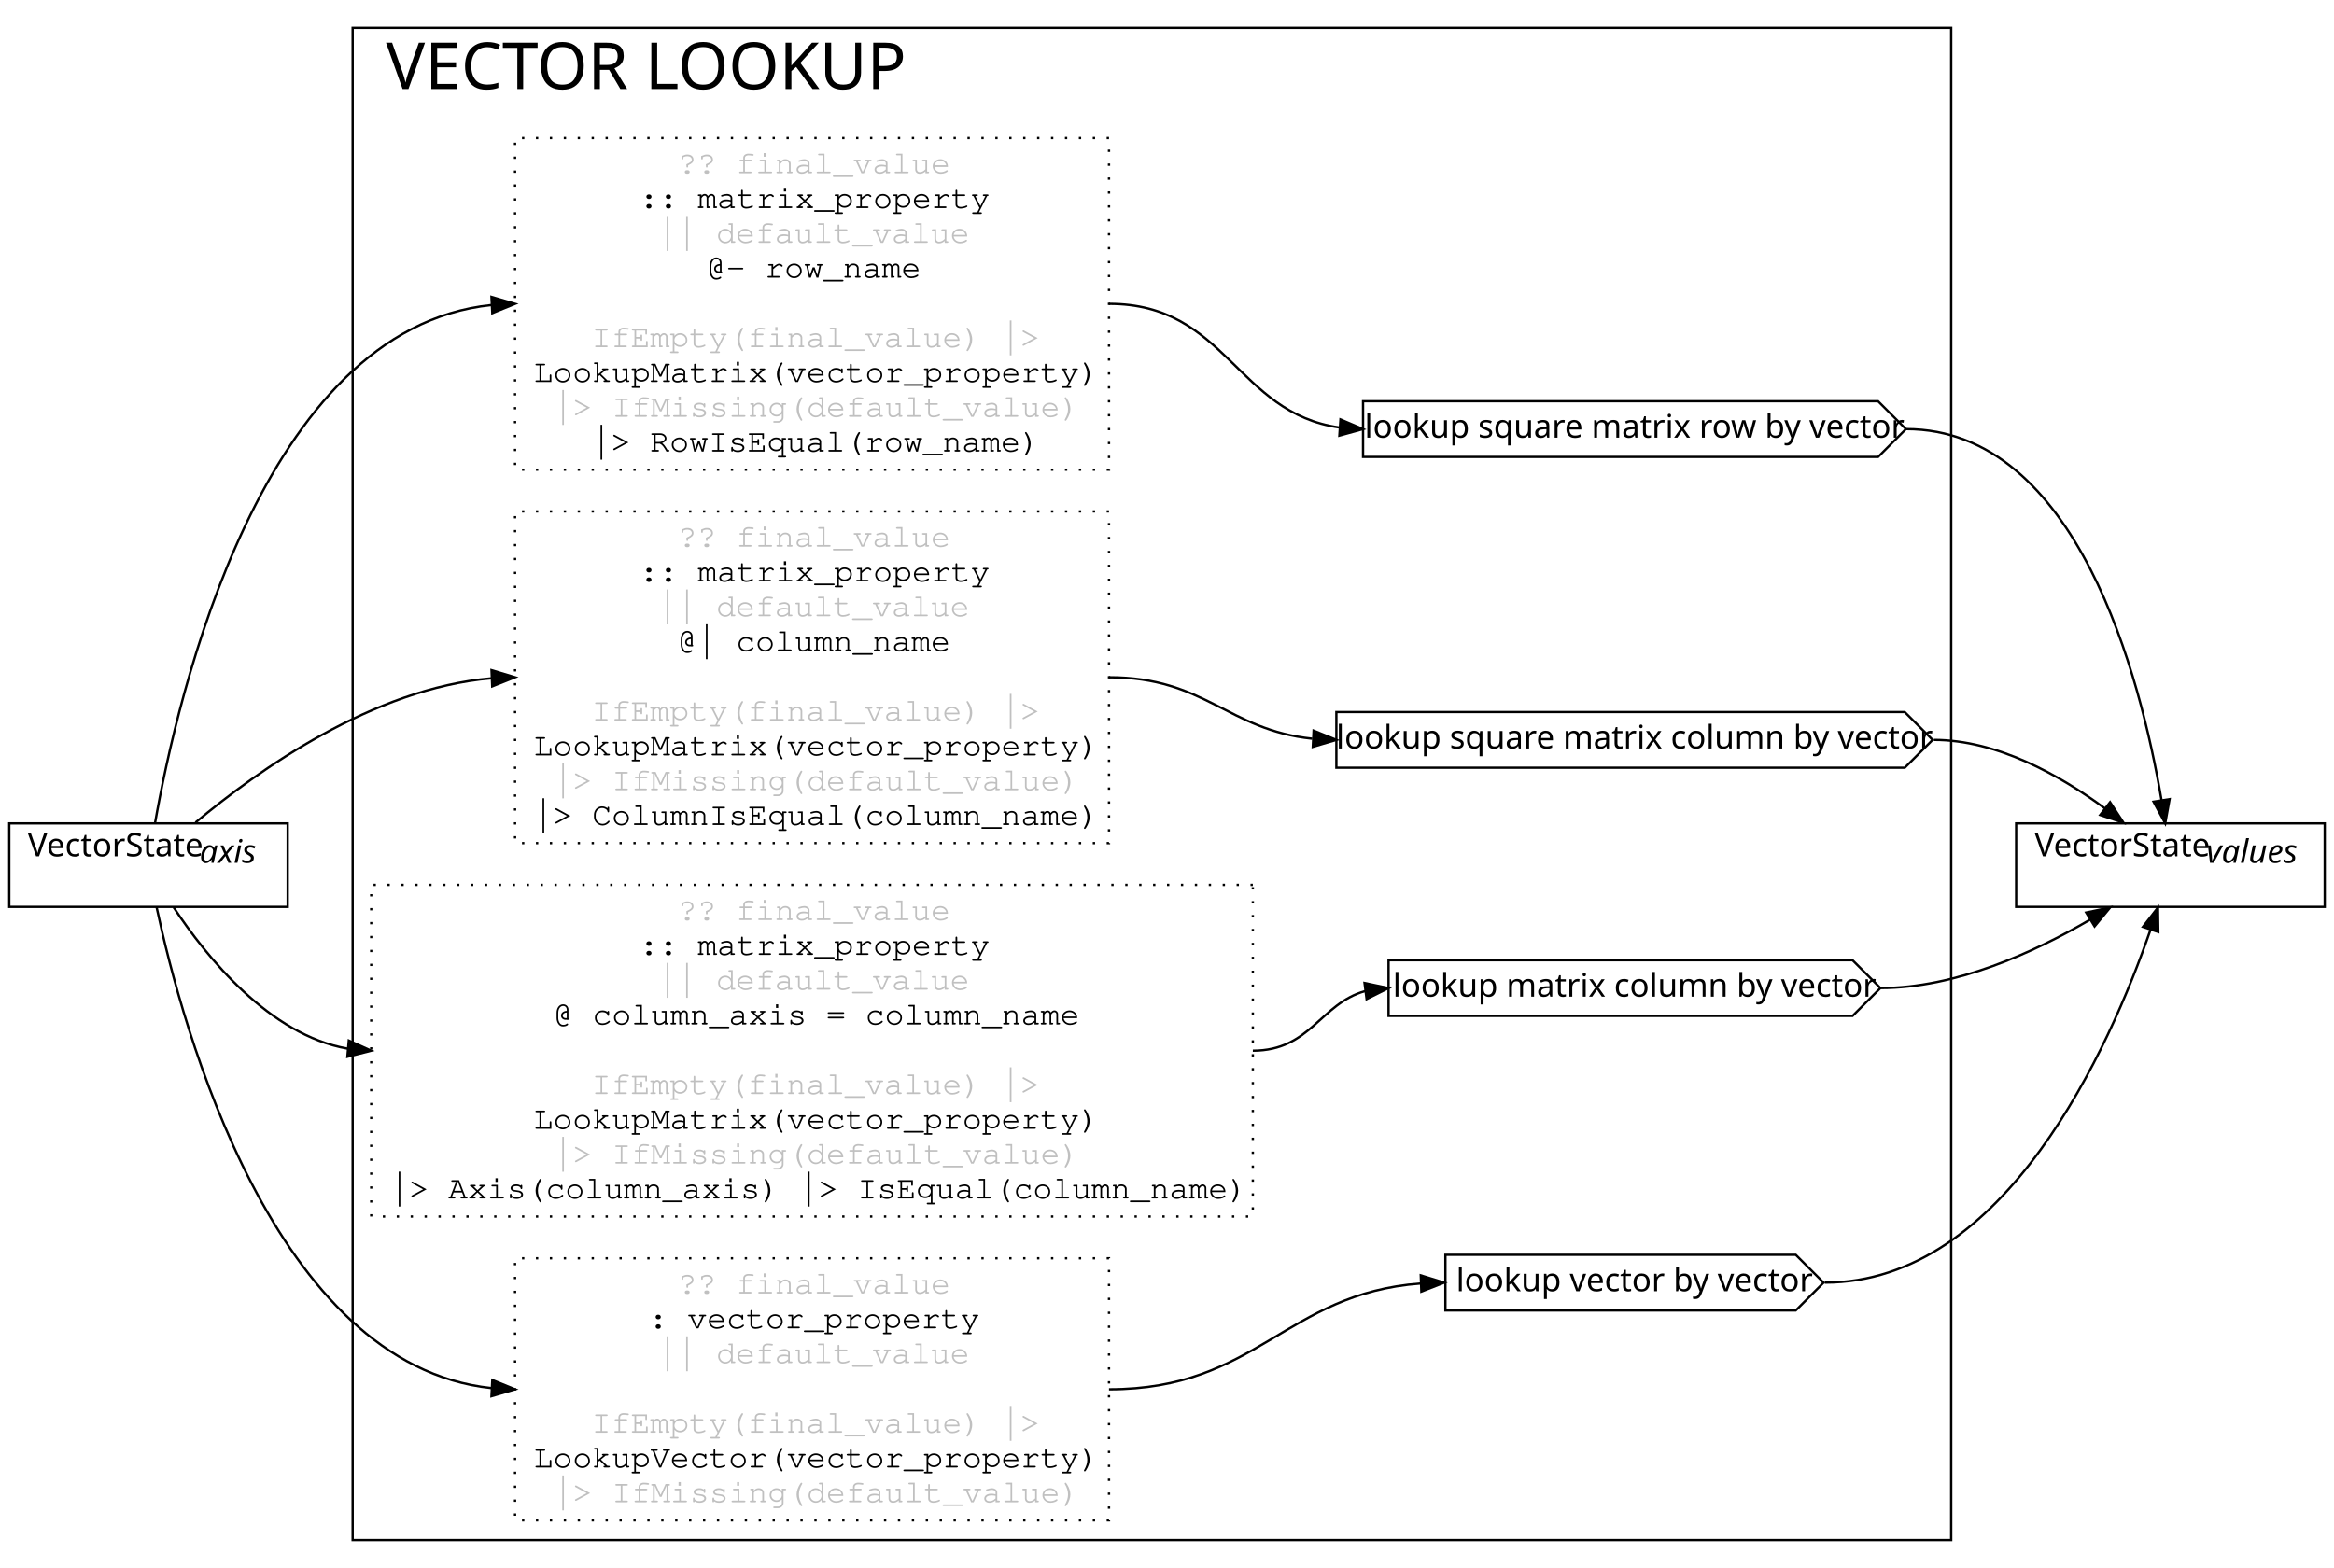
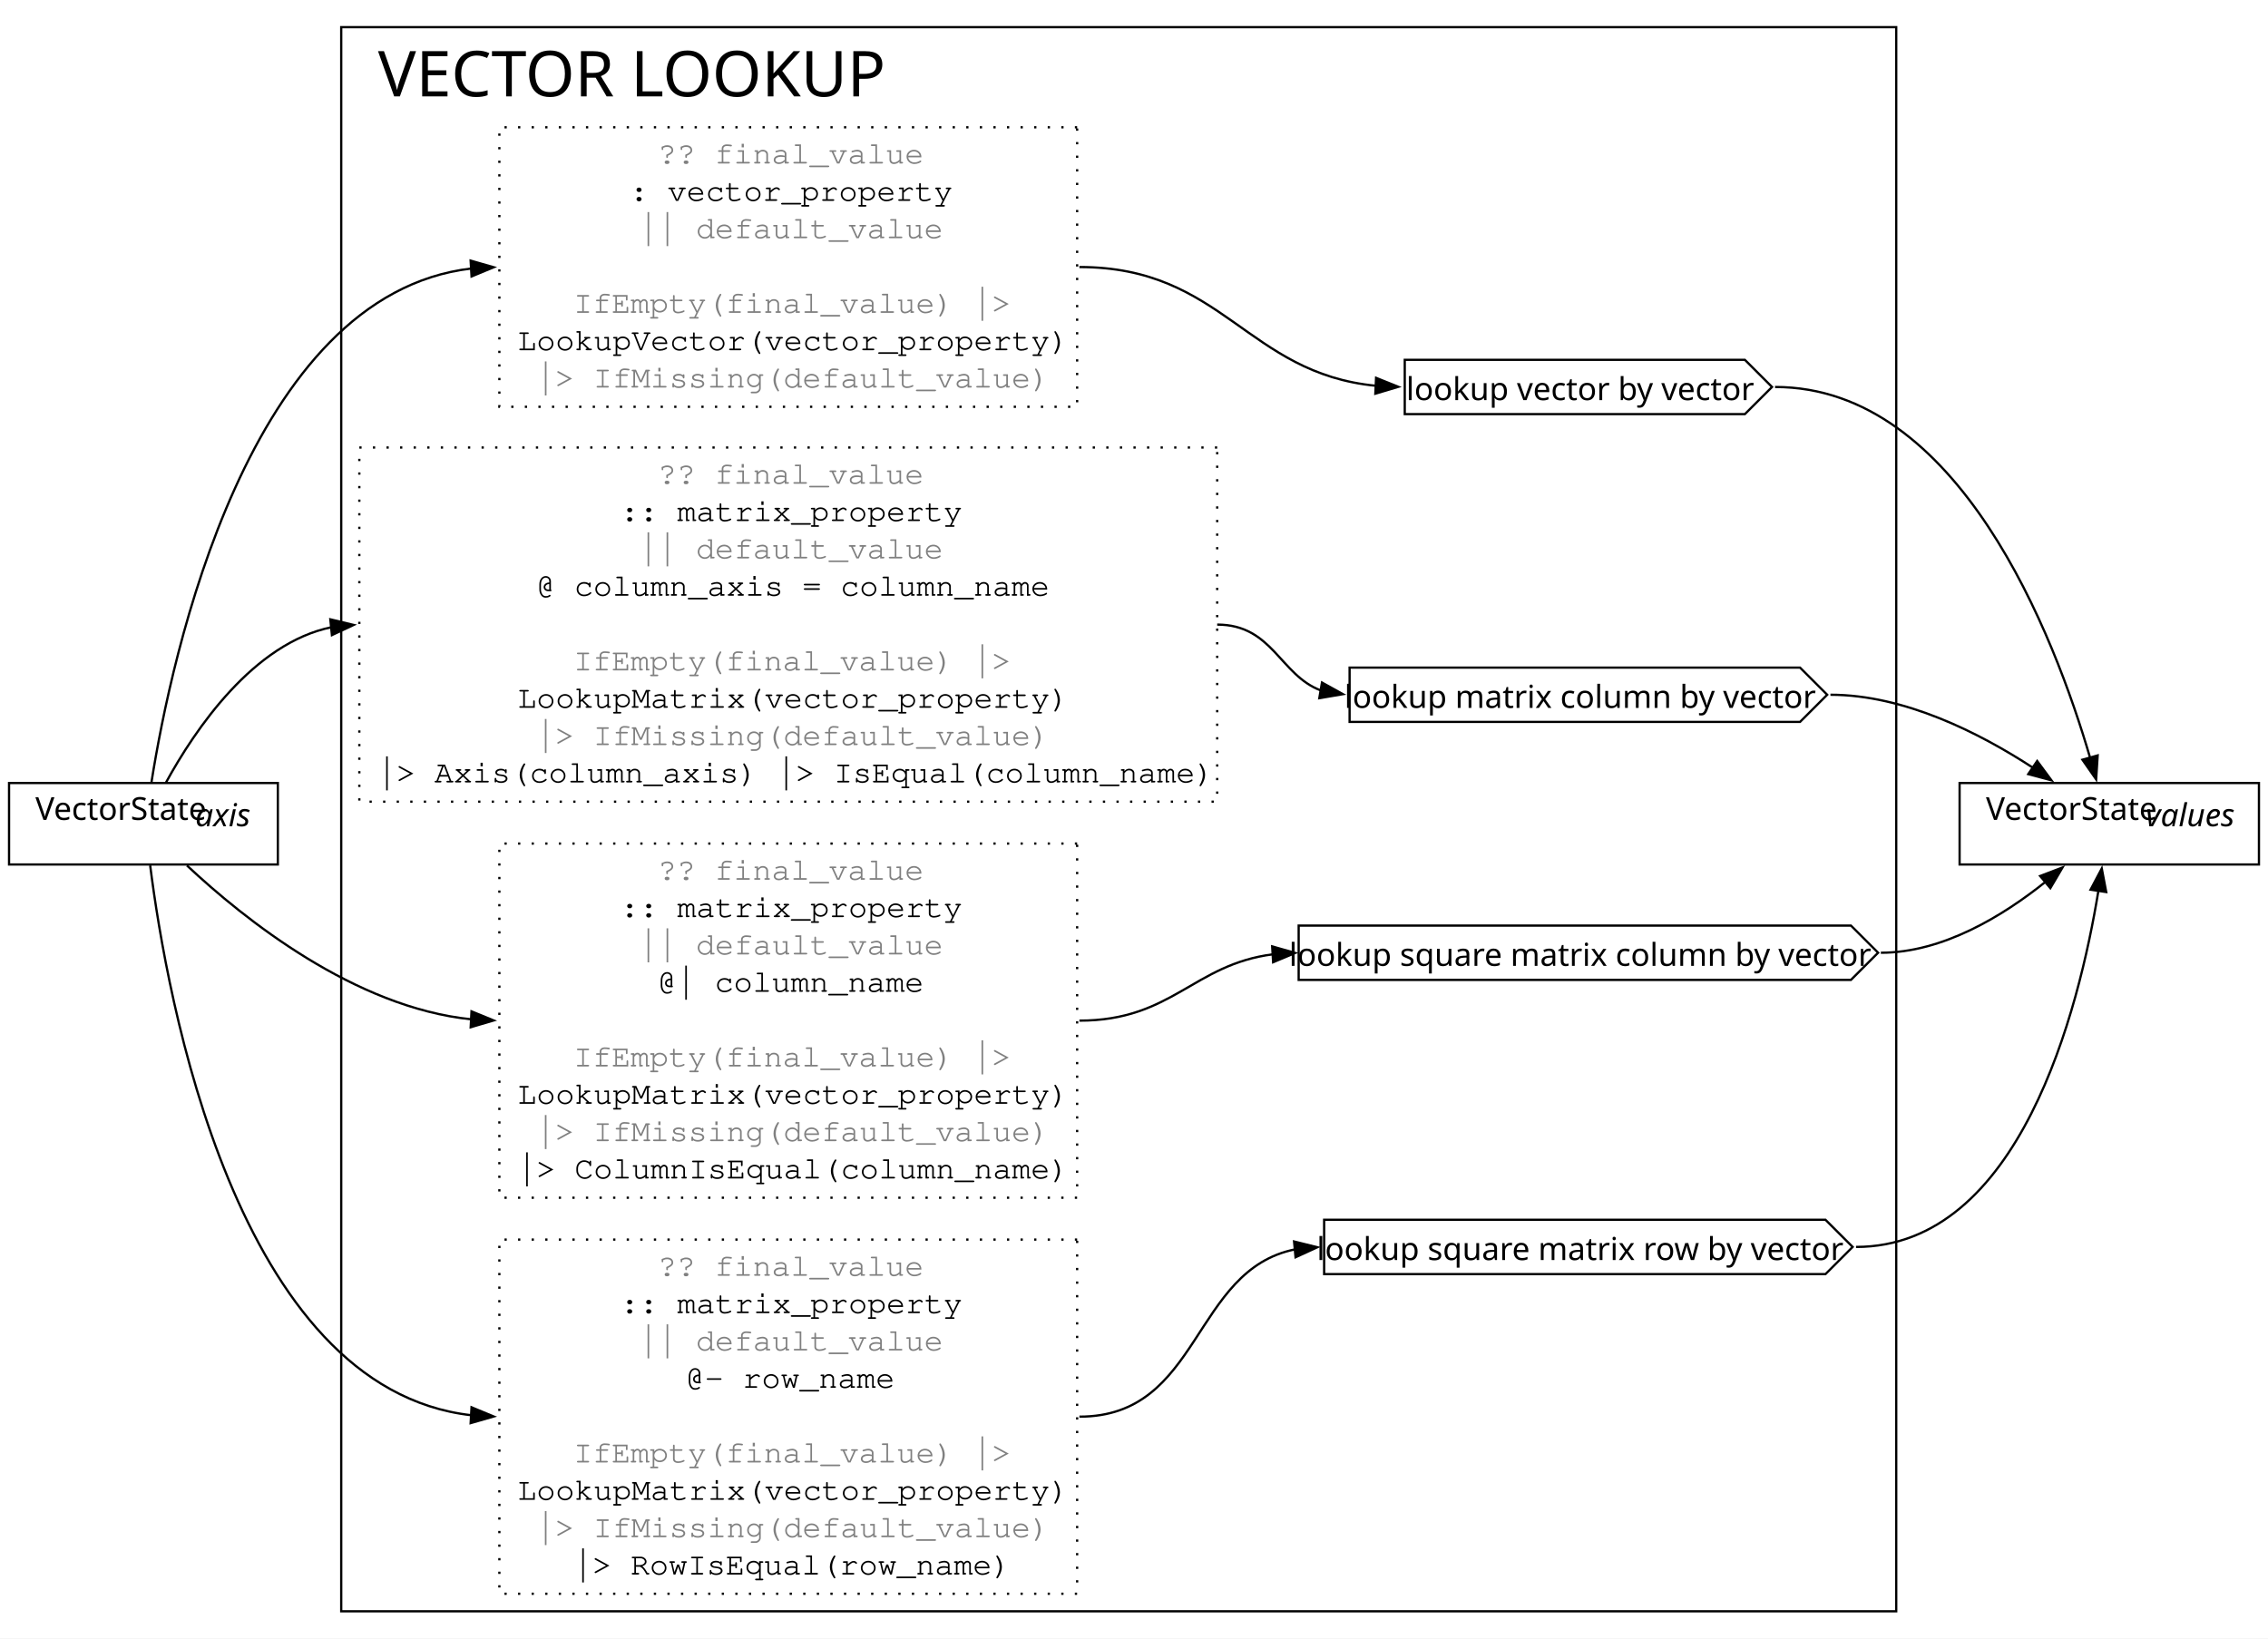
- <svg xmlns="http://www.w3.org/2000/svg" width="1006pt" height="676pt" viewBox="0.00 0.00 1006.00 676.00">
-   <g id="graph0" class="graph" transform="scale(1 1) rotate(0) translate(4 672)">
-     <polygon fill="#ffffff" stroke="transparent" points="-4,4 -4,-672 1002,-672 1002,4 -4,4" />
+ <svg xmlns="http://www.w3.org/2000/svg" width="1002pt" height="724pt" viewBox="0.00 0.00 1002.00 724.00">
+   <g id="graph0" class="graph" transform="scale(1 1) rotate(0) translate(4 720)">
+     <polygon fill="white" stroke="none" points="-4,4 -4,-720 998,-720 998,4 -4,4" />
    <g id="clust1" class="cluster">
-       <polygon fill="none" stroke="#000000" points="148,-8 148,-660 837,-660 837,-8 148,-8" />
-       <text text-anchor="middle" x="274.5" y="-633.6" font-family="Sans-Serif" font-size="28.00" fill="#000000">VECTOR LOOKUP</text>
+       <polygon fill="none" stroke="black" points="146.75,-8 146.75,-708 833.75,-708 833.75,-8 146.75,-8" />
+       <text xml:space="preserve" text-anchor="middle" x="275.12" y="-677.4" font-family="Sans-Serif" font-size="28.00">VECTOR LOOKUP</text>
    </g>
    <g id="node1" class="node">
-       <polygon fill="none" stroke="#000000" points="120,-317 0,-317 0,-281 120,-281 120,-317" />
-       <text text-anchor="start" x="8" y="-302.8" font-family="Sans-Serif" font-size="14.00" fill="#000000"> VectorState</text>
-       <text text-anchor="start" x="82" y="-302.8" font-family="Sans-Serif" font-style="italic" baseline-shift="sub" font-size="14.00" fill="#000000">axis</text>
-       <text text-anchor="start" x="104" y="-302.8" font-family="Sans-Serif" font-size="14.00" fill="#000000">  </text>
-       <text text-anchor="start" x="58" y="-288.8" font-family="Sans-Serif" font-size="14.00" fill="#000000"> </text>
+       <polygon fill="none" stroke="black" points="118.75,-374 0,-374 0,-338 118.75,-338 118.75,-374" />
+       <text xml:space="preserve" text-anchor="start" x="8" y="-357.7" font-family="Sans-Serif" font-size="14.00"> VectorState</text>
+       <text xml:space="preserve" text-anchor="start" x="82.25" y="-357.7" font-family="Sans-Serif" font-style="italic" baseline-shift="sub" font-size="14.00">axis</text>
+       <text xml:space="preserve" text-anchor="start" x="103.25" y="-357.7" font-family="Sans-Serif" font-size="14.00">  </text>
+       <text xml:space="preserve" text-anchor="start" x="57.5" y="-343.7" font-family="Sans-Serif" font-size="14.00"> </text>
    </g>
    <g id="node3" class="node">
-       <polygon fill="none" stroke="#000000" stroke-dasharray="1,5" points="474,-612.5 218,-612.5 218,-469.5 474,-469.5 474,-612.5" />
-       <text text-anchor="start" x="288" y="-597.3" font-family="Courier,monospace" font-size="14.00" fill="#c0c0c0">?? final_value</text>
-       <text text-anchor="start" x="271.5" y="-582.3" font-family="Courier,monospace" font-size="14.00" fill="#000000">:: matrix_property</text>
-       <text text-anchor="start" x="279.5" y="-567.3" font-family="Courier,monospace" font-size="14.00" fill="#c0c0c0">|| default_value</text>
-       <text text-anchor="start" x="300.5" y="-552.3" font-family="Courier,monospace" font-size="14.00" fill="#000000">@- row_name</text>
-       <text text-anchor="start" x="341.5" y="-537.3" font-family="Courier,monospace" font-size="14.00" fill="#000000"> </text>
-       <text text-anchor="start" x="251" y="-522.3" font-family="Courier,monospace" font-size="14.00" fill="#c0c0c0">IfEmpty(final_value) |&gt;</text>
-       <text text-anchor="start" x="226" y="-507.3" font-family="Courier,monospace" font-size="14.00" fill="#000000">LookupMatrix(vector_property)</text>
-       <text text-anchor="start" x="234.5" y="-492.3" font-family="Courier,monospace" font-size="14.00" fill="#c0c0c0">|&gt; IfMissing(default_value)</text>
-       <text text-anchor="start" x="251" y="-477.3" font-family="Courier,monospace" font-size="14.00" fill="#000000">|&gt; RowIsEqual(row_name)</text>
+       <polygon fill="none" stroke="black" stroke-dasharray="1,5" points="471.88,-172.25 216.62,-172.25 216.62,-15.75 471.88,-15.75 471.88,-172.25" />
+       <text xml:space="preserve" text-anchor="start" x="286.5" y="-156.25" font-family="Courier,monospace" font-size="14.00" fill="gray">?? final_value</text>
+       <text xml:space="preserve" text-anchor="start" x="270" y="-139.75" font-family="Courier,monospace" font-size="14.00">:: matrix_property</text>
+       <text xml:space="preserve" text-anchor="start" x="278.25" y="-123.25" font-family="Courier,monospace" font-size="14.00" fill="gray">|| default_value</text>
+       <text xml:space="preserve" text-anchor="start" x="298.88" y="-106.75" font-family="Courier,monospace" font-size="14.00">@- row_name</text>
+       <text xml:space="preserve" text-anchor="start" x="340.12" y="-90.25" font-family="Courier,monospace" font-size="14.00"> </text>
+       <text xml:space="preserve" text-anchor="start" x="249.38" y="-73.75" font-family="Courier,monospace" font-size="14.00" fill="gray">IfEmpty(final_value) |&gt;</text>
+       <text xml:space="preserve" text-anchor="start" x="224.62" y="-57.25" font-family="Courier,monospace" font-size="14.00">LookupMatrix(vector_property)</text>
+       <text xml:space="preserve" text-anchor="start" x="232.88" y="-40.75" font-family="Courier,monospace" font-size="14.00" fill="gray">|&gt; IfMissing(default_value)</text>
+       <text xml:space="preserve" text-anchor="start" x="249.38" y="-24.25" font-family="Courier,monospace" font-size="14.00">|&gt; RowIsEqual(row_name)</text>
    </g>
    <g id="edge5" class="edge">
-       <path fill="none" stroke="#000000" d="M62.83,-317.189C72.399,-371.656 108.68,-530.318 207.879,-540.487" />
-       <polygon fill="#000000" stroke="#000000" points="207.836,-543.99 218,-541 208.19,-536.999 207.836,-543.99" />
+       <path fill="none" stroke="black" d="M62.35,-337.58C69.6,-279.98 100.03,-106.43 204.28,-94.63" />
+       <polygon fill="black" stroke="black" points="204.32,-98.14 214.11,-94.08 203.93,-91.15 204.32,-98.14" />
    </g>
    <g id="node5" class="node">
-       <polygon fill="none" stroke="#000000" stroke-dasharray="1,5" points="474,-451.5 218,-451.5 218,-308.5 474,-308.5 474,-451.5" />
-       <text text-anchor="start" x="288" y="-436.3" font-family="Courier,monospace" font-size="14.00" fill="#c0c0c0">?? final_value</text>
-       <text text-anchor="start" x="271.5" y="-421.3" font-family="Courier,monospace" font-size="14.00" fill="#000000">:: matrix_property</text>
-       <text text-anchor="start" x="279.5" y="-406.3" font-family="Courier,monospace" font-size="14.00" fill="#c0c0c0">|| default_value</text>
-       <text text-anchor="start" x="288" y="-391.3" font-family="Courier,monospace" font-size="14.00" fill="#000000">@| column_name</text>
-       <text text-anchor="start" x="341.5" y="-376.3" font-family="Courier,monospace" font-size="14.00" fill="#000000"> </text>
-       <text text-anchor="start" x="251" y="-361.3" font-family="Courier,monospace" font-size="14.00" fill="#c0c0c0">IfEmpty(final_value) |&gt;</text>
-       <text text-anchor="start" x="226" y="-346.3" font-family="Courier,monospace" font-size="14.00" fill="#000000">LookupMatrix(vector_property)</text>
-       <text text-anchor="start" x="234.5" y="-331.3" font-family="Courier,monospace" font-size="14.00" fill="#c0c0c0">|&gt; IfMissing(default_value)</text>
-       <text text-anchor="start" x="226" y="-316.3" font-family="Courier,monospace" font-size="14.00" fill="#000000">|&gt; ColumnIsEqual(column_name)</text>
+       <polygon fill="none" stroke="black" stroke-dasharray="1,5" points="471.88,-347.25 216.62,-347.25 216.62,-190.75 471.88,-190.75 471.88,-347.25" />
+       <text xml:space="preserve" text-anchor="start" x="286.5" y="-331.25" font-family="Courier,monospace" font-size="14.00" fill="gray">?? final_value</text>
+       <text xml:space="preserve" text-anchor="start" x="270" y="-314.75" font-family="Courier,monospace" font-size="14.00">:: matrix_property</text>
+       <text xml:space="preserve" text-anchor="start" x="278.25" y="-298.25" font-family="Courier,monospace" font-size="14.00" fill="gray">|| default_value</text>
+       <text xml:space="preserve" text-anchor="start" x="286.5" y="-281.75" font-family="Courier,monospace" font-size="14.00">@| column_name</text>
+       <text xml:space="preserve" text-anchor="start" x="340.12" y="-265.25" font-family="Courier,monospace" font-size="14.00"> </text>
+       <text xml:space="preserve" text-anchor="start" x="249.38" y="-248.75" font-family="Courier,monospace" font-size="14.00" fill="gray">IfEmpty(final_value) |&gt;</text>
+       <text xml:space="preserve" text-anchor="start" x="224.62" y="-232.25" font-family="Courier,monospace" font-size="14.00">LookupMatrix(vector_property)</text>
+       <text xml:space="preserve" text-anchor="start" x="232.88" y="-215.75" font-family="Courier,monospace" font-size="14.00" fill="gray">|&gt; IfMissing(default_value)</text>
+       <text xml:space="preserve" text-anchor="start" x="224.62" y="-199.25" font-family="Courier,monospace" font-size="14.00">|&gt; ColumnIsEqual(column_name)</text>
    </g>
    <g id="edge6" class="edge">
-       <path fill="none" stroke="#000000" d="M80.265,-317.38C107.012,-339.785 156.711,-375.218 207.775,-379.559" />
-       <polygon fill="#000000" stroke="#000000" points="207.858,-383.066 218,-380 208.16,-376.072 207.858,-383.066" />
+       <path fill="none" stroke="black" d="M78.59,-337.55C103.99,-313.76 152.73,-274.8 204.25,-269.58" />
+       <polygon fill="black" stroke="black" points="204.31,-273.09 214.11,-269.08 203.95,-266.09 204.31,-273.09" />
    </g>
    <g id="node7" class="node">
-       <polygon fill="none" stroke="#000000" stroke-dasharray="1,5" points="536,-290.5 156,-290.5 156,-147.5 536,-147.5 536,-290.5" />
-       <text text-anchor="start" x="288" y="-275.3" font-family="Courier,monospace" font-size="14.00" fill="#c0c0c0">?? final_value</text>
-       <text text-anchor="start" x="271.5" y="-260.3" font-family="Courier,monospace" font-size="14.00" fill="#000000">:: matrix_property</text>
-       <text text-anchor="start" x="279.5" y="-245.3" font-family="Courier,monospace" font-size="14.00" fill="#c0c0c0">|| default_value</text>
-       <text text-anchor="start" x="234.5" y="-230.3" font-family="Courier,monospace" font-size="14.00" fill="#000000">@ column_axis = column_name</text>
-       <text text-anchor="start" x="341.5" y="-215.3" font-family="Courier,monospace" font-size="14.00" fill="#000000"> </text>
-       <text text-anchor="start" x="251" y="-200.3" font-family="Courier,monospace" font-size="14.00" fill="#c0c0c0">IfEmpty(final_value) |&gt;</text>
-       <text text-anchor="start" x="226" y="-185.3" font-family="Courier,monospace" font-size="14.00" fill="#000000">LookupMatrix(vector_property)</text>
-       <text text-anchor="start" x="234.5" y="-170.3" font-family="Courier,monospace" font-size="14.00" fill="#c0c0c0">|&gt; IfMissing(default_value)</text>
-       <text text-anchor="start" x="164" y="-155.3" font-family="Courier,monospace" font-size="14.00" fill="#000000">|&gt; Axis(column_axis) |&gt; IsEqual(column_name)</text>
+       <polygon fill="none" stroke="black" stroke-dasharray="1,5" points="533.75,-522.25 154.75,-522.25 154.75,-365.75 533.75,-365.75 533.75,-522.25" />
+       <text xml:space="preserve" text-anchor="start" x="286.5" y="-506.25" font-family="Courier,monospace" font-size="14.00" fill="gray">?? final_value</text>
+       <text xml:space="preserve" text-anchor="start" x="270" y="-489.75" font-family="Courier,monospace" font-size="14.00">:: matrix_property</text>
+       <text xml:space="preserve" text-anchor="start" x="278.25" y="-473.25" font-family="Courier,monospace" font-size="14.00" fill="gray">|| default_value</text>
+       <text xml:space="preserve" text-anchor="start" x="232.88" y="-456.75" font-family="Courier,monospace" font-size="14.00">@ column_axis = column_name</text>
+       <text xml:space="preserve" text-anchor="start" x="340.12" y="-440.25" font-family="Courier,monospace" font-size="14.00"> </text>
+       <text xml:space="preserve" text-anchor="start" x="249.38" y="-423.75" font-family="Courier,monospace" font-size="14.00" fill="gray">IfEmpty(final_value) |&gt;</text>
+       <text xml:space="preserve" text-anchor="start" x="224.62" y="-407.25" font-family="Courier,monospace" font-size="14.00">LookupMatrix(vector_property)</text>
+       <text xml:space="preserve" text-anchor="start" x="232.88" y="-390.75" font-family="Courier,monospace" font-size="14.00" fill="gray">|&gt; IfMissing(default_value)</text>
+       <text xml:space="preserve" text-anchor="start" x="162.75" y="-374.25" font-family="Courier,monospace" font-size="14.00">|&gt; Axis(column_axis) |&gt; IsEqual(column_name)</text>
    </g>
    <g id="edge7" class="edge">
-       <path fill="none" stroke="#000000" d="M70.813,-280.847C85.007,-259.364 112.121,-225.754 145.831,-219.888" />
-       <polygon fill="#000000" stroke="#000000" points="146.342,-223.357 156,-219 145.733,-216.383 146.342,-223.357" />
+       <path fill="none" stroke="black" d="M69.34,-374.23C82.13,-397.59 107.95,-435.91 142.69,-442.89" />
+       <polygon fill="black" stroke="black" points="141.94,-446.33 152.24,-443.85 142.64,-439.37 141.94,-446.33" />
    </g>
    <g id="node9" class="node">
-       <polygon fill="none" stroke="#000000" stroke-dasharray="1,5" points="474,-129.5 218,-129.5 218,-16.5 474,-16.5 474,-129.5" />
-       <text text-anchor="start" x="288" y="-114.3" font-family="Courier,monospace" font-size="14.00" fill="#c0c0c0">?? final_value</text>
-       <text text-anchor="start" x="275.5" y="-99.3" font-family="Courier,monospace" font-size="14.00" fill="#000000">: vector_property</text>
-       <text text-anchor="start" x="279.5" y="-84.3" font-family="Courier,monospace" font-size="14.00" fill="#c0c0c0">|| default_value</text>
-       <text text-anchor="start" x="341.5" y="-69.3" font-family="Courier,monospace" font-size="14.00" fill="#000000"> </text>
-       <text text-anchor="start" x="251" y="-54.3" font-family="Courier,monospace" font-size="14.00" fill="#c0c0c0">IfEmpty(final_value) |&gt;</text>
-       <text text-anchor="start" x="226" y="-39.3" font-family="Courier,monospace" font-size="14.00" fill="#000000">LookupVector(vector_property)</text>
-       <text text-anchor="start" x="234.5" y="-24.3" font-family="Courier,monospace" font-size="14.00" fill="#c0c0c0">|&gt; IfMissing(default_value)</text>
+       <polygon fill="none" stroke="black" stroke-dasharray="1,5" points="471.88,-663.75 216.62,-663.75 216.62,-540.25 471.88,-540.25 471.88,-663.75" />
+       <text xml:space="preserve" text-anchor="start" x="286.5" y="-647.75" font-family="Courier,monospace" font-size="14.00" fill="gray">?? final_value</text>
+       <text xml:space="preserve" text-anchor="start" x="274.12" y="-631.25" font-family="Courier,monospace" font-size="14.00">: vector_property</text>
+       <text xml:space="preserve" text-anchor="start" x="278.25" y="-614.75" font-family="Courier,monospace" font-size="14.00" fill="gray">|| default_value</text>
+       <text xml:space="preserve" text-anchor="start" x="340.12" y="-598.25" font-family="Courier,monospace" font-size="14.00"> </text>
+       <text xml:space="preserve" text-anchor="start" x="249.38" y="-581.75" font-family="Courier,monospace" font-size="14.00" fill="gray">IfEmpty(final_value) |&gt;</text>
+       <text xml:space="preserve" text-anchor="start" x="224.62" y="-565.25" font-family="Courier,monospace" font-size="14.00">LookupVector(vector_property)</text>
+       <text xml:space="preserve" text-anchor="start" x="232.88" y="-548.75" font-family="Courier,monospace" font-size="14.00" fill="gray">|&gt; IfMissing(default_value)</text>
    </g>
    <g id="edge8" class="edge">
-       <path fill="none" stroke="#000000" d="M63.484,-280.887C74.562,-229.092 113.925,-83.427 207.825,-73.531" />
-       <polygon fill="#000000" stroke="#000000" points="208.196,-77.016 218,-73 207.831,-70.025 208.196,-77.016" />
+       <path fill="none" stroke="black" d="M62.94,-374.49C71.68,-429.63 105.49,-589.84 204.24,-601.35" />
+       <polygon fill="black" stroke="black" points="203.93,-604.83 214.11,-601.91 204.33,-597.85 203.93,-604.83" />
    </g>
    <g id="node2" class="node">
-       <polygon fill="none" stroke="#000000" points="998,-317 865,-317 865,-281 998,-281 998,-317" />
-       <text text-anchor="start" x="873" y="-302.8" font-family="Sans-Serif" font-size="14.00" fill="#000000"> VectorState</text>
-       <text text-anchor="start" x="947" y="-302.8" font-family="Sans-Serif" font-style="italic" baseline-shift="sub" font-size="14.00" fill="#000000">values</text>
-       <text text-anchor="start" x="982" y="-302.8" font-family="Sans-Serif" font-size="14.00" fill="#000000">  </text>
-       <text text-anchor="start" x="929.5" y="-288.8" font-family="Sans-Serif" font-size="14.00" fill="#000000"> </text>
+       <polygon fill="none" stroke="black" points="994,-374 861.75,-374 861.75,-338 994,-338 994,-374" />
+       <text xml:space="preserve" text-anchor="start" x="869.75" y="-357.7" font-family="Sans-Serif" font-size="14.00"> VectorState</text>
+       <text xml:space="preserve" text-anchor="start" x="944" y="-357.7" font-family="Sans-Serif" font-style="italic" baseline-shift="sub" font-size="14.00">values</text>
+       <text xml:space="preserve" text-anchor="start" x="978.5" y="-357.7" font-family="Sans-Serif" font-size="14.00">  </text>
+       <text xml:space="preserve" text-anchor="start" x="926" y="-343.7" font-family="Sans-Serif" font-size="14.00"> </text>
    </g>
    <g id="node4" class="node">
-       <polygon fill="none" stroke="#000000" points="805.5,-499 583.5,-499 583.5,-475 805.5,-475 817.5,-487 805.5,-499" />
-       <text text-anchor="middle" x="700.5" y="-483.3" font-family="Sans-Serif" font-size="14.00" fill="#000000">lookup square matrix row by vector  </text>
+       <polygon fill="none" stroke="black" points="802.5,-181 581,-181 581,-157 802.5,-157 814.5,-169 802.5,-181" />
+       <text xml:space="preserve" text-anchor="middle" x="697.75" y="-163.2" font-family="Sans-Serif" font-size="14.00">lookup square matrix row by vector  </text>
    </g>
    <g id="edge1" class="edge">
-       <path fill="none" stroke="#000000" d="M474,-541C524.659,-541 528.873,-493.934 573.364,-487.683" />
-       <polygon fill="#000000" stroke="#000000" points="573.758,-491.164 583.5,-487 573.287,-484.18 573.758,-491.164" />
+       <path fill="none" stroke="black" d="M472.88,-94C526.74,-94 522.54,-158.82 568.24,-167.94" />
+       <polygon fill="black" stroke="black" points="567.72,-171.41 578,-168.86 568.37,-164.44 567.72,-171.41" />
    </g>
    <g id="edge9" class="edge">
-       <path fill="none" stroke="#000000" d="M817.5,-487C891.421,-487 918.74,-379.416 927.662,-327.017" />
-       <polygon fill="#000000" stroke="#000000" points="931.137,-327.452 929.254,-317.026 924.224,-326.351 931.137,-327.452" />
+       <path fill="none" stroke="black" d="M815.99,-169C888.3,-169 914.48,-273.72 923.08,-326.43" />
+       <polygon fill="black" stroke="black" points="919.61,-326.87 924.56,-336.23 926.53,-325.82 919.61,-326.87" />
    </g>
    <g id="node6" class="node">
-       <polygon fill="none" stroke="#000000" points="817,-365 572,-365 572,-341 817,-341 829,-353 817,-365" />
-       <text text-anchor="middle" x="700.5" y="-349.3" font-family="Sans-Serif" font-size="14.00" fill="#000000">lookup square matrix column by vector  </text>
+       <polygon fill="none" stroke="black" points="813.75,-311 569.75,-311 569.75,-287 813.75,-287 825.75,-299 813.75,-311" />
+       <text xml:space="preserve" text-anchor="middle" x="697.75" y="-293.2" font-family="Sans-Serif" font-size="14.00">lookup square matrix column by vector  </text>
    </g>
    <g id="edge2" class="edge">
-       <path fill="none" stroke="#000000" d="M474,-380C515.472,-380 525.315,-357.248 561.598,-353.515" />
-       <polygon fill="#000000" stroke="#000000" points="562.185,-356.99 572,-353 561.839,-349.999 562.185,-356.99" />
+       <path fill="none" stroke="black" d="M472.88,-269C513.9,-269 523.16,-293.85 558.47,-298.32" />
+       <polygon fill="black" stroke="black" points="558.05,-301.8 568.24,-298.91 558.47,-294.81 558.05,-301.8" />
    </g>
    <g id="edge10" class="edge">
-       <path fill="none" stroke="#000000" d="M829.5,-353C856.728,-353 883.79,-337.784 903.191,-323.507" />
-       <polygon fill="#000000" stroke="#000000" points="905.487,-326.156 911.276,-317.282 901.217,-320.609 905.487,-326.156" />
+       <path fill="none" stroke="black" d="M826.96,-299C854.25,-299 880.87,-315.24 899.76,-330.38" />
+       <polygon fill="black" stroke="black" points="897.33,-332.91 907.23,-336.68 901.84,-327.55 897.33,-332.91" />
    </g>
    <g id="node8" class="node">
-       <polygon fill="none" stroke="#000000" points="794.5,-258 594.5,-258 594.5,-234 794.5,-234 806.5,-246 794.5,-258" />
-       <text text-anchor="middle" x="700.5" y="-242.3" font-family="Sans-Serif" font-size="14.00" fill="#000000">lookup matrix column by vector  </text>
+       <polygon fill="none" stroke="black" points="791.25,-425 592.25,-425 592.25,-401 791.25,-401 803.25,-413 791.25,-425" />
+       <text xml:space="preserve" text-anchor="middle" x="697.75" y="-407.2" font-family="Sans-Serif" font-size="14.00">lookup matrix column by vector  </text>
    </g>
    <g id="edge3" class="edge">
-       <path fill="none" stroke="#000000" d="M536,-219C560.832,-219 565.054,-239.304 584.412,-244.698" />
-       <polygon fill="#000000" stroke="#000000" points="584.134,-248.191 594.5,-246 585.03,-241.248 584.134,-248.191" />
+       <path fill="none" stroke="black" d="M533.75,-444C558.21,-444 561.46,-421.73 579.46,-414.94" />
+       <polygon fill="black" stroke="black" points="580.05,-418.39 589.31,-413.26 578.87,-411.49 580.05,-418.39" />
    </g>
    <g id="edge11" class="edge">
-       <path fill="none" stroke="#000000" d="M806.5,-246C838.897,-246 872.538,-261.277 896.748,-275.427" />
-       <polygon fill="#000000" stroke="#000000" points="895.178,-278.568 905.543,-280.76 898.807,-272.582 895.178,-278.568" />
+       <path fill="none" stroke="black" d="M804.69,-413C837.26,-413 870.51,-396.17 894.09,-380.79" />
+       <polygon fill="black" stroke="black" points="896.02,-383.72 902.32,-375.2 892.08,-377.93 896.02,-383.72" />
    </g>
    <g id="node10" class="node">
-       <polygon fill="none" stroke="#000000" points="770,-131 619,-131 619,-107 770,-107 782,-119 770,-131" />
-       <text text-anchor="middle" x="700.5" y="-115.3" font-family="Sans-Serif" font-size="14.00" fill="#000000">lookup vector by vector  </text>
+       <polygon fill="none" stroke="black" points="766.88,-561 616.62,-561 616.62,-537 766.88,-537 778.88,-549 766.88,-561" />
+       <text xml:space="preserve" text-anchor="middle" x="697.75" y="-543.2" font-family="Sans-Serif" font-size="14.00">lookup vector by vector  </text>
    </g>
    <g id="edge4" class="edge">
-       <path fill="none" stroke="#000000" d="M474,-73C537.844,-73 549.918,-114.276 608.302,-118.63" />
-       <polygon fill="#000000" stroke="#000000" points="608.38,-122.135 618.5,-119 608.634,-115.139 608.38,-122.135" />
+       <path fill="none" stroke="black" d="M472.88,-602C536.45,-602 546.68,-555.03 604.01,-549.52" />
+       <polygon fill="black" stroke="black" points="603.95,-553.03 613.77,-549.07 603.62,-546.04 603.95,-553.03" />
    </g>
    <g id="edge12" class="edge">
-       <path fill="none" stroke="#000000" d="M782.5,-119C860.493,-119 905.376,-220.519 922.893,-271.076" />
-       <polygon fill="#000000" stroke="#000000" points="919.636,-272.375 926.125,-280.75 926.276,-270.156 919.636,-272.375" />
+       <path fill="none" stroke="black" d="M780.22,-549C861.57,-549 903.69,-438.94 919.43,-385.05" />
+       <polygon fill="black" stroke="black" points="922.75,-386.19 922.07,-375.61 916.01,-384.3 922.75,-386.19" />
    </g>
  </g>
</svg>
